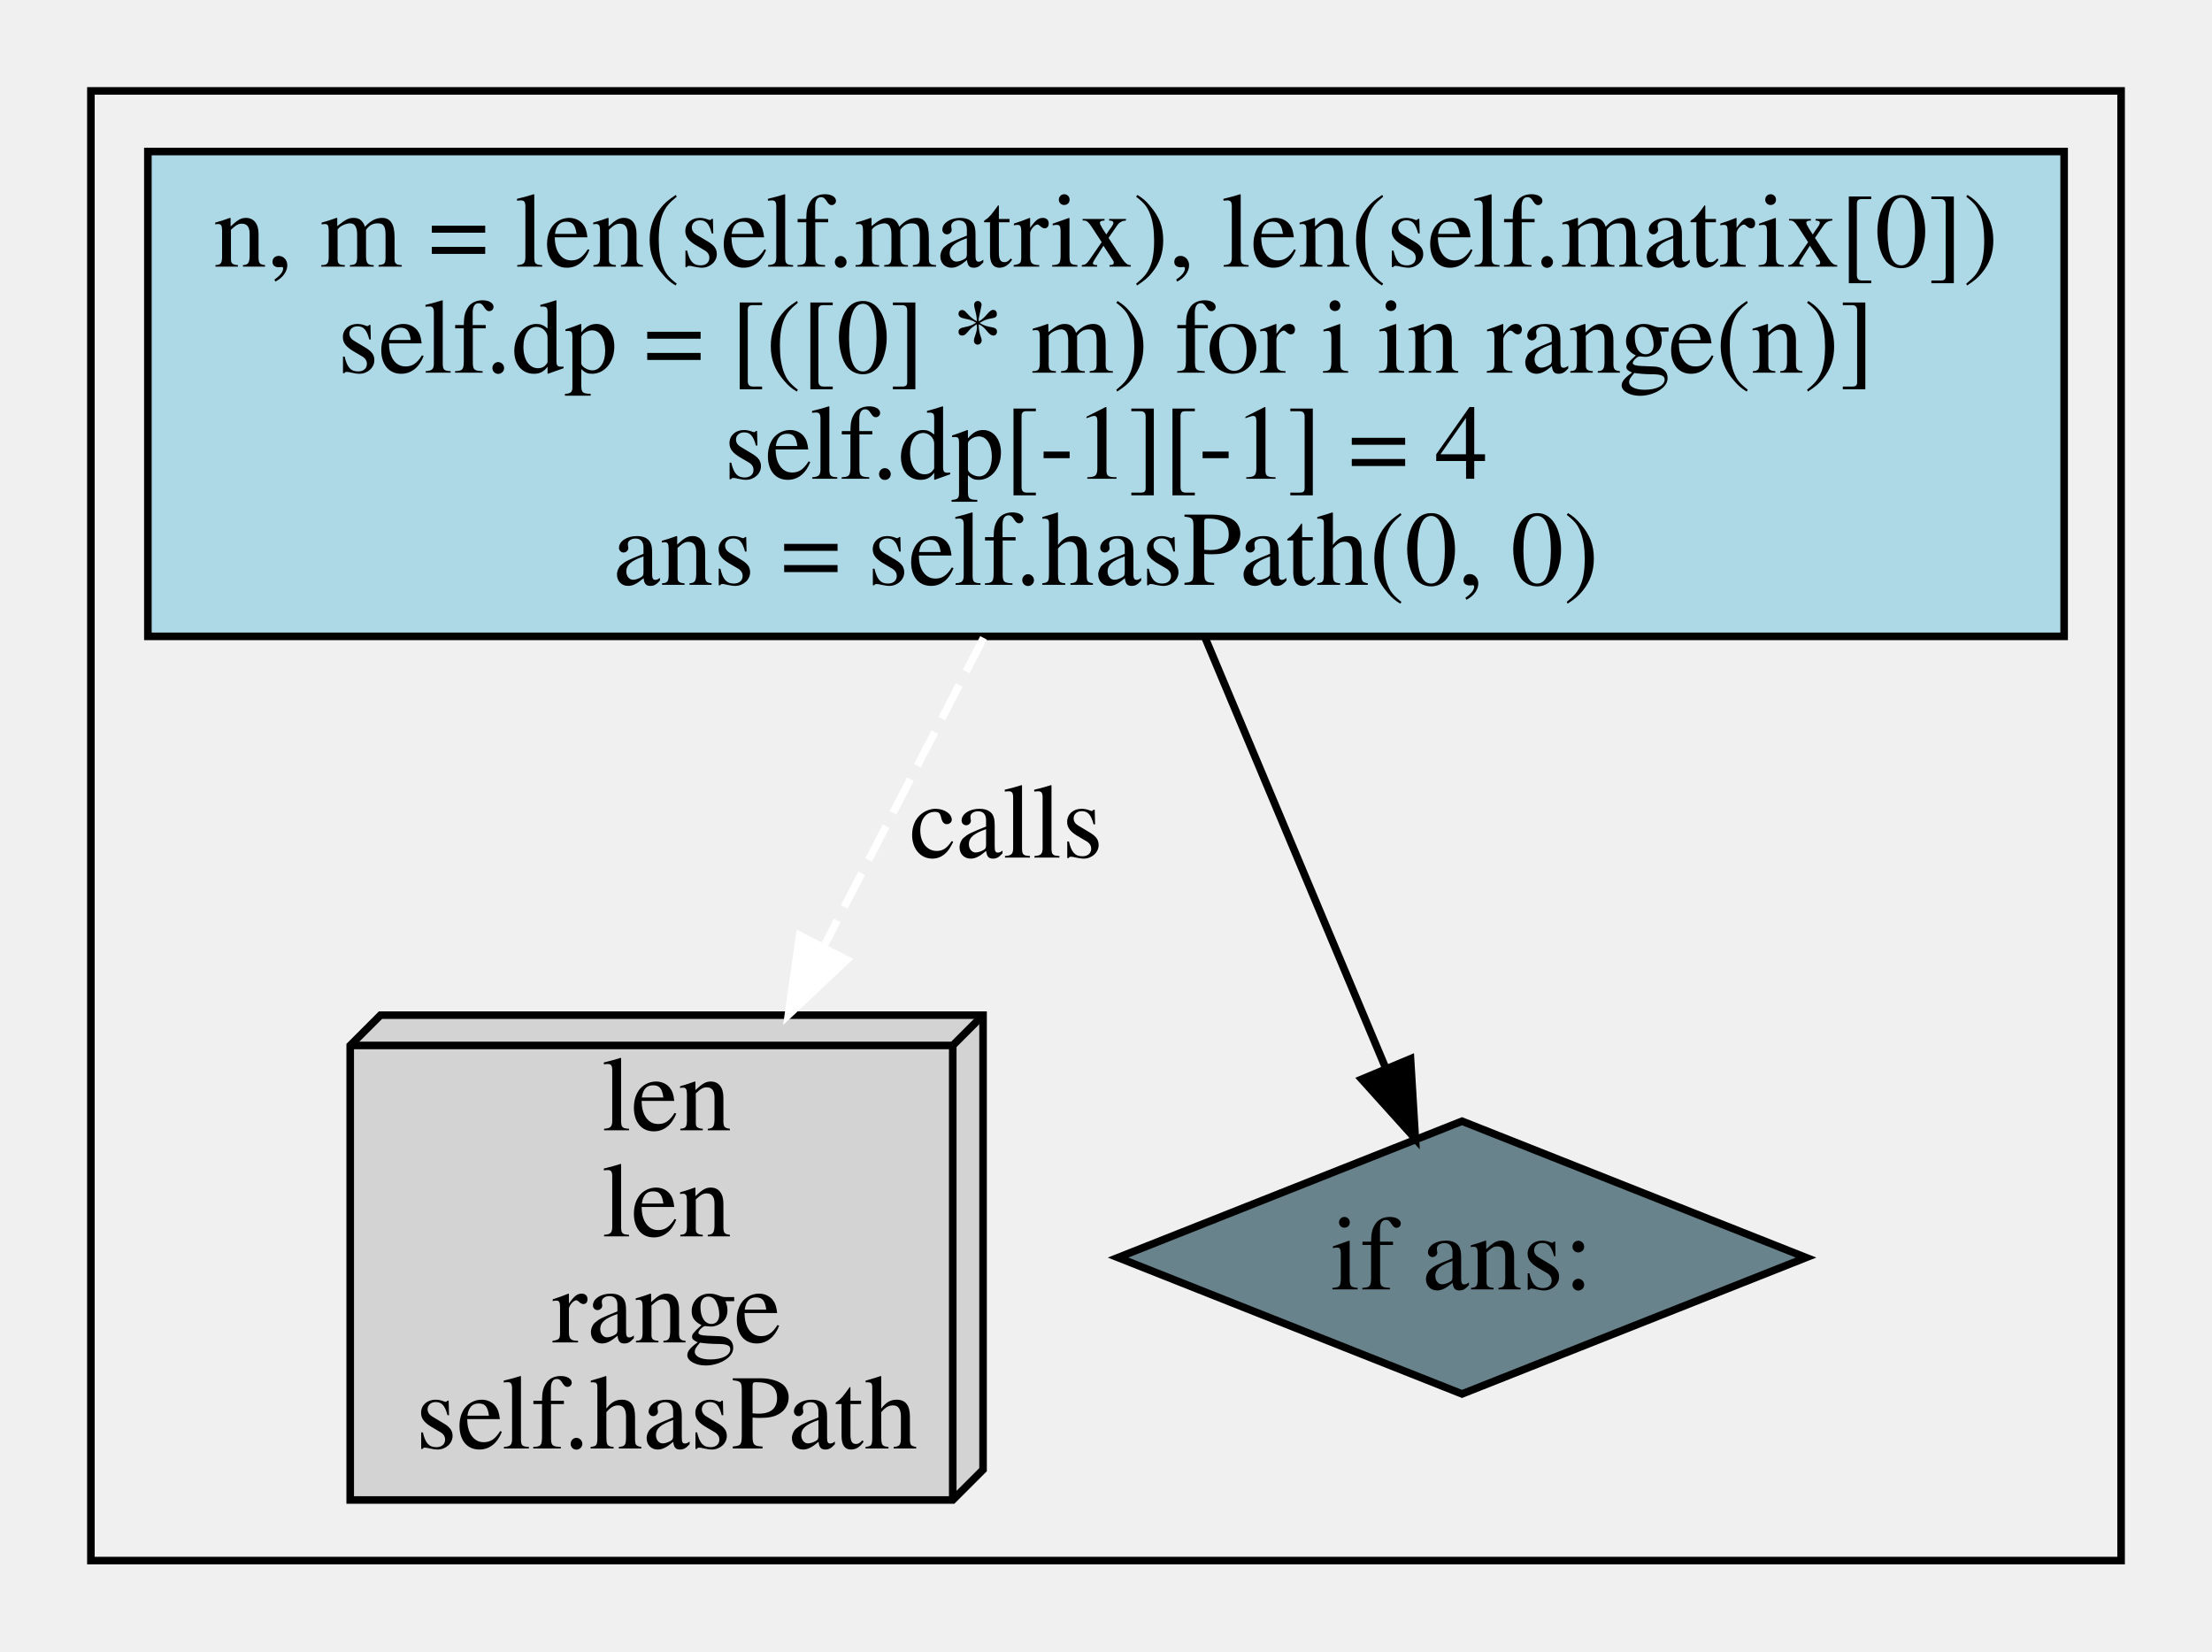
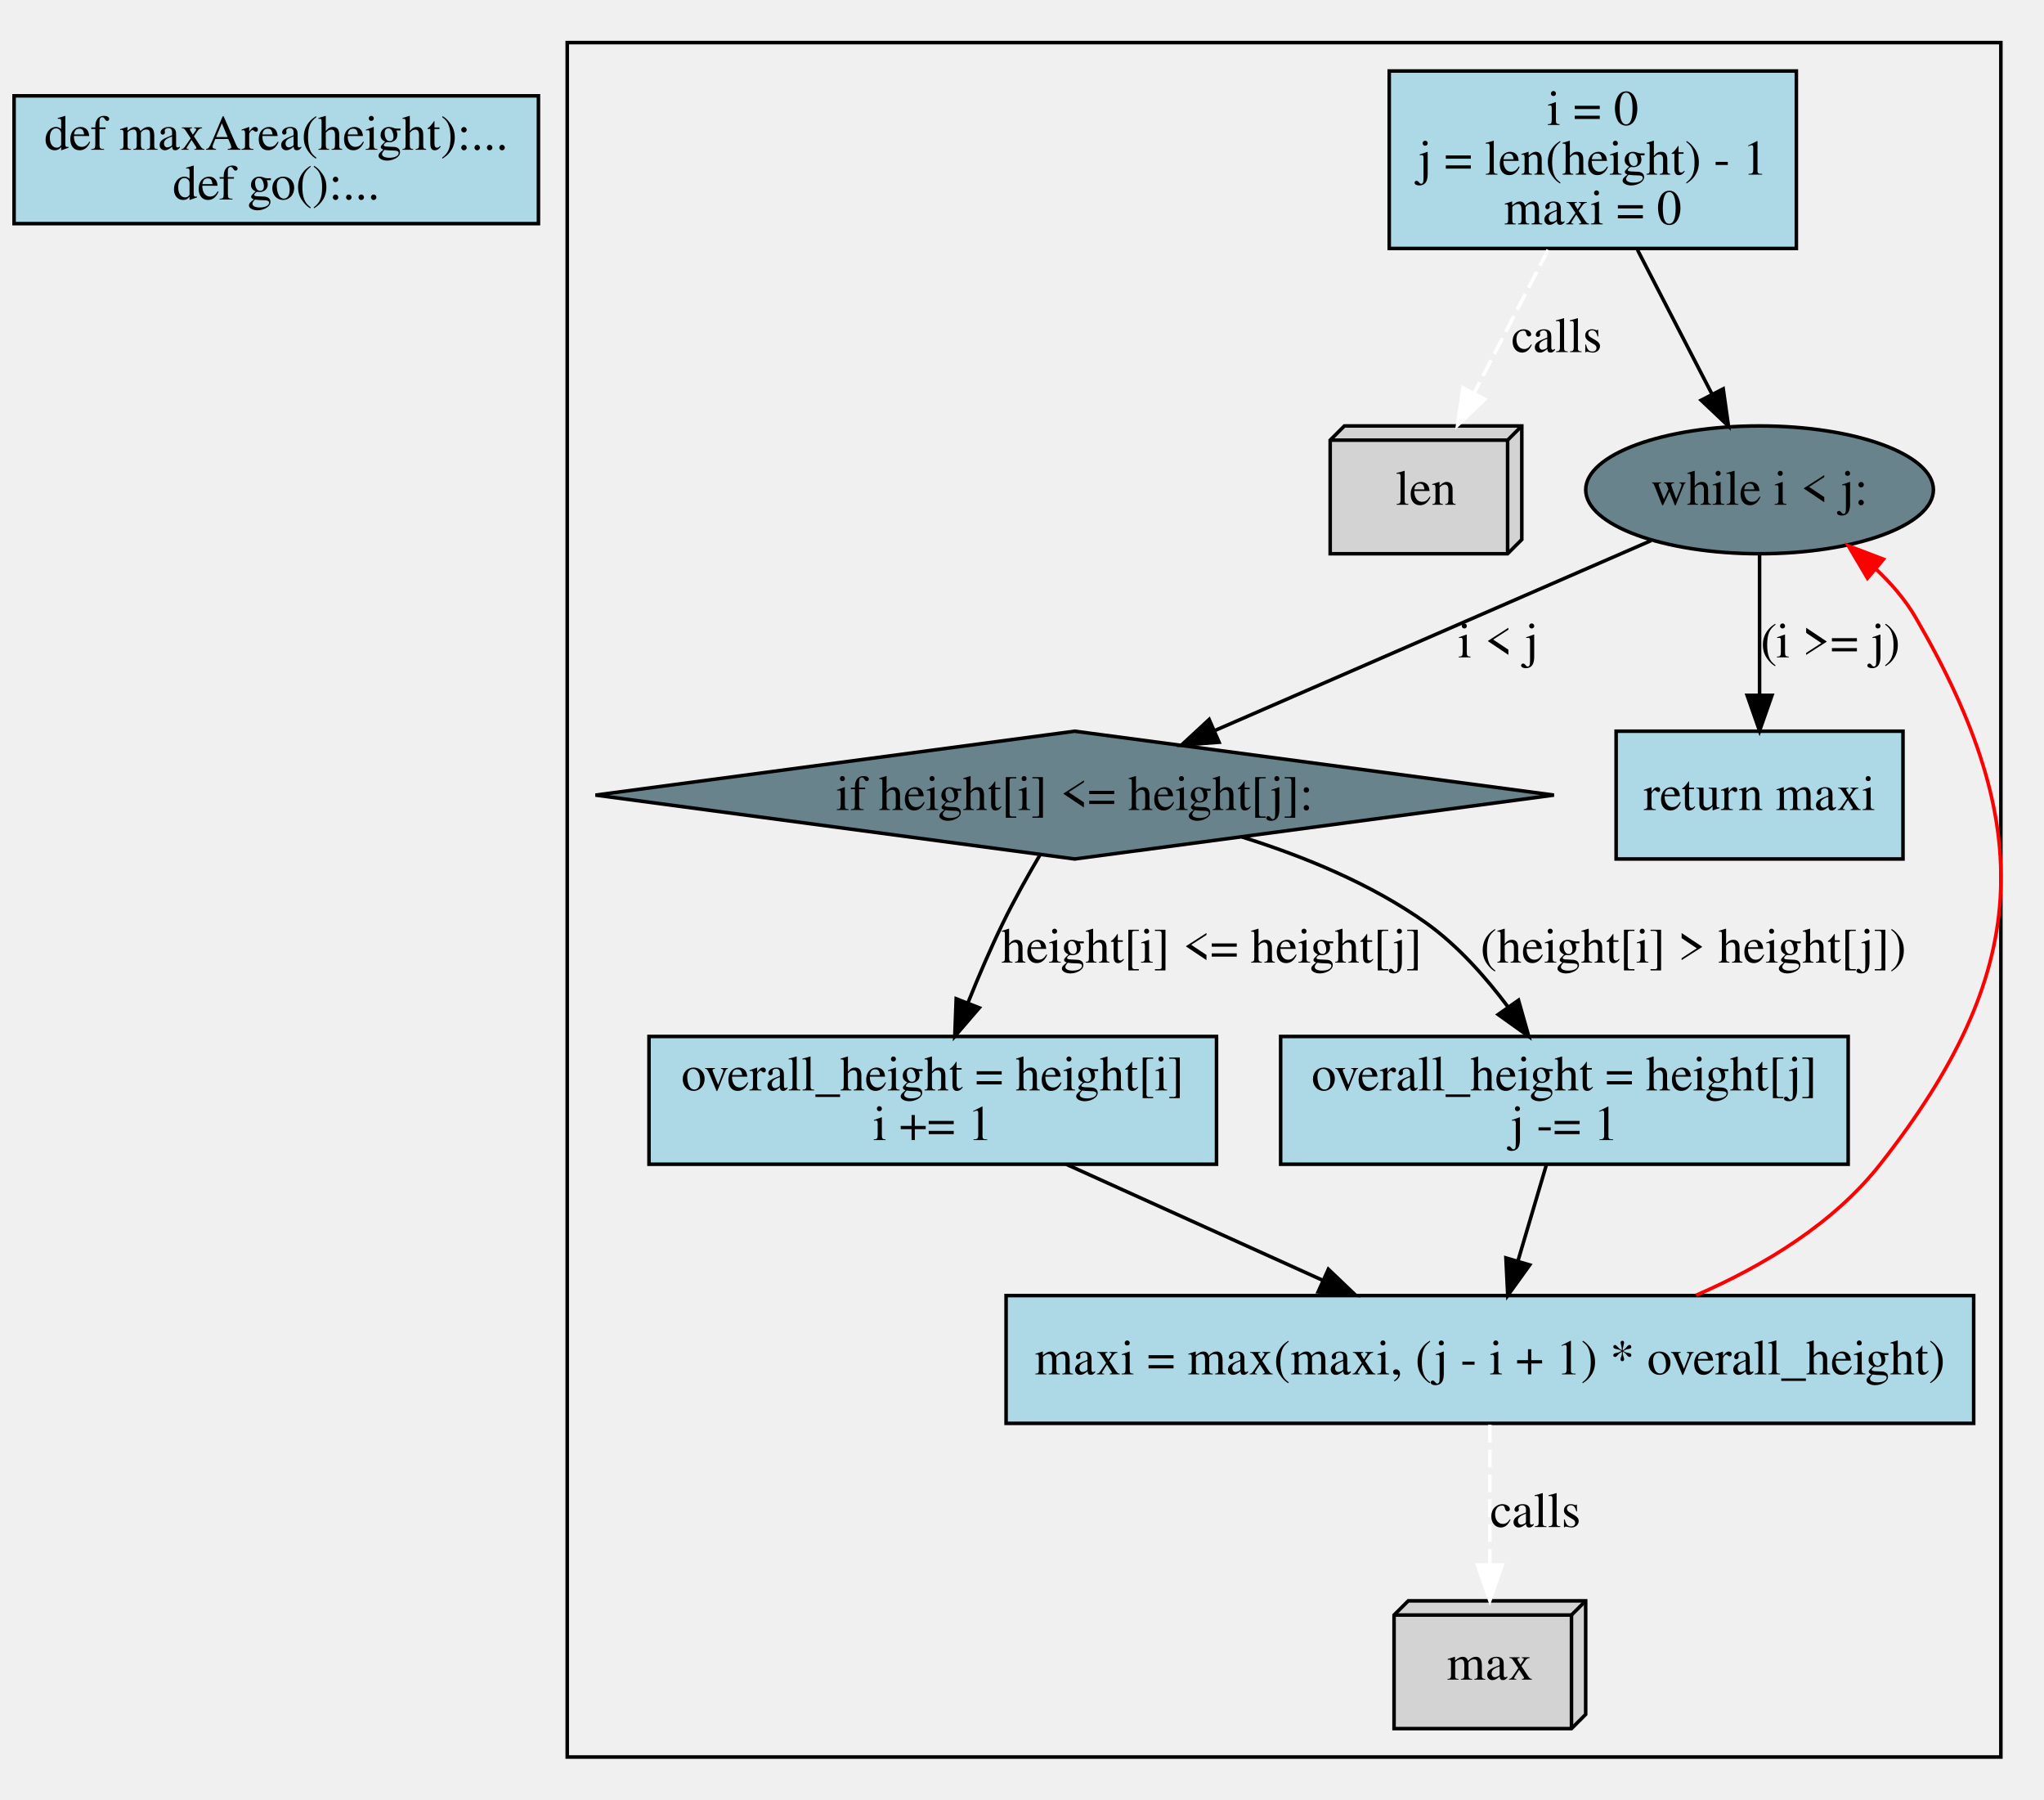
- <svg xmlns="http://www.w3.org/2000/svg" width="292pt" height="218pt" viewBox="0.00 0.00 292.00 218.00">
-   <g id="graph0" class="graph" transform="scale(1 1) rotate(0) translate(4 214)">
+ <svg xmlns="http://www.w3.org/2000/svg" width="576pt" height="507pt" viewBox="0.00 0.00 575.69 507.00">
+   <g id="graph0" class="graph" transform="scale(1 1) rotate(0) translate(4 503)">
    <g id="clust1" class="cluster">
-       <polygon fill="transparent" stroke="black" points="8,-8 8,-202 276,-202 276,-8 8,-8" />
+       <polygon fill="transparent" stroke="black" points="155.69,-8 155.69,-491 559.69,-491 559.69,-8 155.69,-8" />
    </g>
    <g id="node1" class="node">
-       <polygon fill="lightblue" stroke="black" points="268.48,-194 15.52,-194 15.52,-130 268.48,-130 268.48,-194" />
-       <text text-anchor="middle" x="142" y="-178.8" font-family="Times,serif" font-size="14.00">n, m = len(self.matrix), len(self.matrix[0])</text>
-       <text text-anchor="middle" x="142" y="-164.8" font-family="Times,serif" font-size="14.00">self.dp = [([0] * m) for i in range(n)]</text>
-       <text text-anchor="middle" x="142" y="-150.8" font-family="Times,serif" font-size="14.00">self.dp[-1][-1] = 4</text>
-       <text text-anchor="middle" x="142" y="-136.8" font-family="Times,serif" font-size="14.00">ans = self.hasPath(0, 0)</text>
+       <polygon fill="lightblue" stroke="black" points="147.58,-476 -0.19,-476 -0.19,-440 147.58,-440 147.58,-476" />
+       <text text-anchor="middle" x="73.69" y="-460.8" font-family="Times,serif" font-size="14.00">def maxArea(height):...</text>
+       <text text-anchor="middle" x="73.69" y="-446.8" font-family="Times,serif" font-size="14.00">def go():...</text>
    </g>
    <g id="node2" class="node">
-       <polygon fill="lightgrey" stroke="black" points="125.77,-80 46.23,-80 42.23,-76 42.23,-16 121.77,-16 125.77,-20 125.77,-80" />
-       <polyline fill="none" stroke="black" points="121.77,-76 42.23,-76 " />
-       <polyline fill="none" stroke="black" points="121.77,-76 121.77,-16 " />
-       <polyline fill="none" stroke="black" points="121.77,-76 125.77,-80 " />
-       <text text-anchor="middle" x="84" y="-64.8" font-family="Times,serif" font-size="14.00">len</text>
-       <text text-anchor="middle" x="84" y="-50.8" font-family="Times,serif" font-size="14.00">len</text>
-       <text text-anchor="middle" x="84" y="-36.8" font-family="Times,serif" font-size="14.00">range</text>
-       <text text-anchor="middle" x="84" y="-22.8" font-family="Times,serif" font-size="14.00">self.hasPath</text>
+       <polygon fill="lightblue" stroke="black" points="502.06,-483 387.33,-483 387.33,-433 502.06,-433 502.06,-483" />
+       <text text-anchor="middle" x="444.69" y="-467.8" font-family="Times,serif" font-size="14.00">i = 0</text>
+       <text text-anchor="middle" x="444.69" y="-453.8" font-family="Times,serif" font-size="14.00">j = len(height) - 1</text>
+       <text text-anchor="middle" x="444.69" y="-439.8" font-family="Times,serif" font-size="14.00">maxi = 0</text>
+     </g>
+     <g id="node3" class="node">
+       <polygon fill="lightgrey" stroke="black" points="424.69,-383 374.69,-383 370.69,-379 370.69,-347 420.69,-347 424.69,-351 424.69,-383" />
+       <polyline fill="none" stroke="black" points="420.69,-379 370.69,-379 " />
+       <polyline fill="none" stroke="black" points="420.69,-379 420.69,-347 " />
+       <polyline fill="none" stroke="black" points="420.69,-379 424.69,-383 " />
+       <text text-anchor="middle" x="397.69" y="-360.8" font-family="Times,serif" font-size="14.00">len</text>
    </g>
    <g id="edge1" class="edge">
-       <path fill="none" stroke="white" stroke-dasharray="5,2" d="M125.84,-129.8C119.31,-117.18 111.68,-102.45 104.74,-89.05" />
-       <polygon fill="white" stroke="white" points="107.78,-87.3 100.07,-80.03 101.56,-90.52 107.78,-87.3" />
-       <text text-anchor="middle" x="128.83" y="-100.8" font-family="Times,serif" font-size="14.00">calls</text>
+       <path fill="none" stroke="white" stroke-dasharray="5,2" d="M432.1,-432.61C425.68,-420.2 417.88,-405.08 411.32,-392.39" />
+       <polygon fill="white" stroke="white" points="414.3,-390.52 406.6,-383.24 408.08,-393.73 414.3,-390.52" />
+       <text text-anchor="middle" x="434.52" y="-403.8" font-family="Times,serif" font-size="14.00">calls</text>
    </g>
-     <g id="node3" class="node">
-       <polygon fill="#68838b" stroke="black" points="189,-66 143.59,-48 189,-30 234.41,-48 189,-66" />
-       <text text-anchor="middle" x="189" y="-43.8" font-family="Times,serif" font-size="14.00">if ans:</text>
+     <g id="curr_block" class="node">
+       <ellipse fill="#68838b" stroke="black" cx="491.69" cy="-365" rx="48.99" ry="18" />
+       <text text-anchor="middle" x="491.69" y="-360.8" font-family="Times,serif" font-size="14.00">while i &lt; j:</text>
+     </g>
+     <g id="edge10" class="edge">
+       <path fill="none" stroke="black" d="M457.29,-432.61C463.75,-420.11 471.61,-404.88 478.2,-392.13" />
+       <polygon fill="black" stroke="black" points="481.45,-393.45 482.93,-382.96 475.23,-390.24 481.45,-393.45" />
+     </g>
+     <g id="node5" class="node">
+       <polygon fill="#68838b" stroke="black" points="298.69,-297 163.65,-279 298.69,-261 433.74,-279 298.69,-297" />
+       <text text-anchor="middle" x="298.69" y="-274.8" font-family="Times,serif" font-size="14.00">if height[i] &lt;= height[j]:</text>
+     </g>
+     <g id="edge8" class="edge">
+       <path fill="none" stroke="black" d="M461.11,-350.69C427.84,-336.21 374.54,-313.01 338.14,-297.17" />
+       <polygon fill="black" stroke="black" points="339.38,-293.89 328.81,-293.11 336.59,-300.31 339.38,-293.89" />
+       <text text-anchor="middle" x="418.03" y="-317.8" font-family="Times,serif" font-size="14.00">i &lt; j</text>
+     </g>
+     <g id="node10" class="node">
+       <polygon fill="lightblue" stroke="black" points="532.11,-297 451.27,-297 451.27,-261 532.11,-261 532.11,-297" />
+       <text text-anchor="middle" x="491.69" y="-274.8" font-family="Times,serif" font-size="14.00">return maxi</text>
+     </g>
+     <g id="edge9" class="edge">
+       <path fill="none" stroke="black" d="M491.69,-346.6C491.69,-335.26 491.69,-320.23 491.69,-307.32" />
+       <polygon fill="black" stroke="black" points="495.19,-307.1 491.69,-297.1 488.19,-307.1 495.19,-307.1" />
+       <text text-anchor="middle" x="511.64" y="-317.8" font-family="Times,serif" font-size="14.00">(i &gt;= j)</text>
+     </g>
+     <g id="node6" class="node">
+       <polygon fill="lightblue" stroke="black" points="338.66,-211 178.73,-211 178.73,-175 338.66,-175 338.66,-211" />
+       <text text-anchor="middle" x="258.69" y="-195.8" font-family="Times,serif" font-size="14.00">overall_height = height[i]</text>
+       <text text-anchor="middle" x="258.69" y="-181.8" font-family="Times,serif" font-size="14.00">i += 1</text>
+     </g>
+     <g id="edge5" class="edge">
+       <path fill="none" stroke="black" d="M288.96,-262.22C285.47,-256.3 281.63,-249.43 278.49,-243 275,-235.86 271.61,-227.94 268.65,-220.58" />
+       <polygon fill="black" stroke="black" points="271.81,-219.07 264.9,-211.04 265.3,-221.62 271.81,-219.07" />
+       <text text-anchor="middle" x="337.3" y="-231.8" font-family="Times,serif" font-size="14.00">height[i] &lt;= height[j]</text>
+     </g>
+     <g id="node9" class="node">
+       <polygon fill="lightblue" stroke="black" points="516.66,-211 356.73,-211 356.73,-175 516.66,-175 516.66,-211" />
+       <text text-anchor="middle" x="436.69" y="-195.8" font-family="Times,serif" font-size="14.00">overall_height = height[j]</text>
+       <text text-anchor="middle" x="436.69" y="-181.8" font-family="Times,serif" font-size="14.00">j -= 1</text>
+     </g>
+     <g id="edge7" class="edge">
+       <path fill="none" stroke="black" d="M345.87,-267.19C363.2,-261.77 382.33,-253.95 397.69,-243 406.59,-236.66 414.51,-227.74 420.86,-219.25" />
+       <polygon fill="black" stroke="black" points="423.76,-221.21 426.65,-211.02 418.03,-217.18 423.76,-221.21" />
+       <text text-anchor="middle" x="473.01" y="-231.8" font-family="Times,serif" font-size="14.00">(height[i] &gt; height[j])</text>
+     </g>
+     <g id="node7" class="node">
+       <polygon fill="lightblue" stroke="black" points="552.03,-138 279.36,-138 279.36,-102 552.03,-102 552.03,-138" />
+       <text text-anchor="middle" x="415.69" y="-115.8" font-family="Times,serif" font-size="14.00">maxi = max(maxi, (j - i + 1) * overall_height)</text>
+     </g>
+     <g id="edge4" class="edge">
+       <path fill="none" stroke="black" d="M296.3,-174.99C317.99,-165.19 345.45,-152.77 368.57,-142.31" />
+       <polygon fill="black" stroke="black" points="370.18,-145.42 377.85,-138.11 367.3,-139.05 370.18,-145.42" />
+     </g>
+     <g id="edge3" class="edge">
+       <path fill="none" stroke="red" d="M473.8,-138.09C492.88,-146.38 512.54,-158.28 525.69,-175 568.1,-228.91 570.18,-269.71 535.69,-329 532.81,-333.96 528.93,-338.48 524.67,-342.51" />
+       <polygon fill="red" stroke="red" points="522.1,-340.1 516.71,-349.22 526.61,-345.45 522.1,-340.1" />
+     </g>
+     <g id="node8" class="node">
+       <polygon fill="lightgrey" stroke="black" points="442.69,-52 392.69,-52 388.69,-48 388.69,-16 438.69,-16 442.69,-20 442.69,-52" />
+       <polyline fill="none" stroke="black" points="438.69,-48 388.69,-48 " />
+       <polyline fill="none" stroke="black" points="438.69,-48 438.69,-16 " />
+       <polyline fill="none" stroke="black" points="438.69,-48 442.69,-52 " />
+       <text text-anchor="middle" x="415.69" y="-29.8" font-family="Times,serif" font-size="14.00">max</text>
    </g>
    <g id="edge2" class="edge">
-       <path fill="none" stroke="black" d="M155.09,-129.8C162.6,-111.9 171.9,-89.76 178.85,-73.18" />
-       <polygon fill="black" stroke="black" points="182.2,-74.24 182.84,-63.67 175.75,-71.54 182.2,-74.24" />
+       <path fill="none" stroke="white" stroke-dasharray="5,2" d="M415.69,-101.6C415.69,-90.26 415.69,-75.23 415.69,-62.32" />
+       <polygon fill="white" stroke="white" points="419.19,-62.1 415.69,-52.1 412.19,-62.1 419.19,-62.1" />
+       <text text-anchor="middle" x="428.52" y="-72.8" font-family="Times,serif" font-size="14.00">calls</text>
+     </g>
+     <g id="edge6" class="edge">
+       <path fill="none" stroke="black" d="M431.61,-174.81C429.21,-166.7 426.29,-156.84 423.61,-147.78" />
+       <polygon fill="black" stroke="black" points="426.92,-146.63 420.73,-138.03 420.21,-148.61 426.92,-146.63" />
    </g>
  </g>
</svg>
